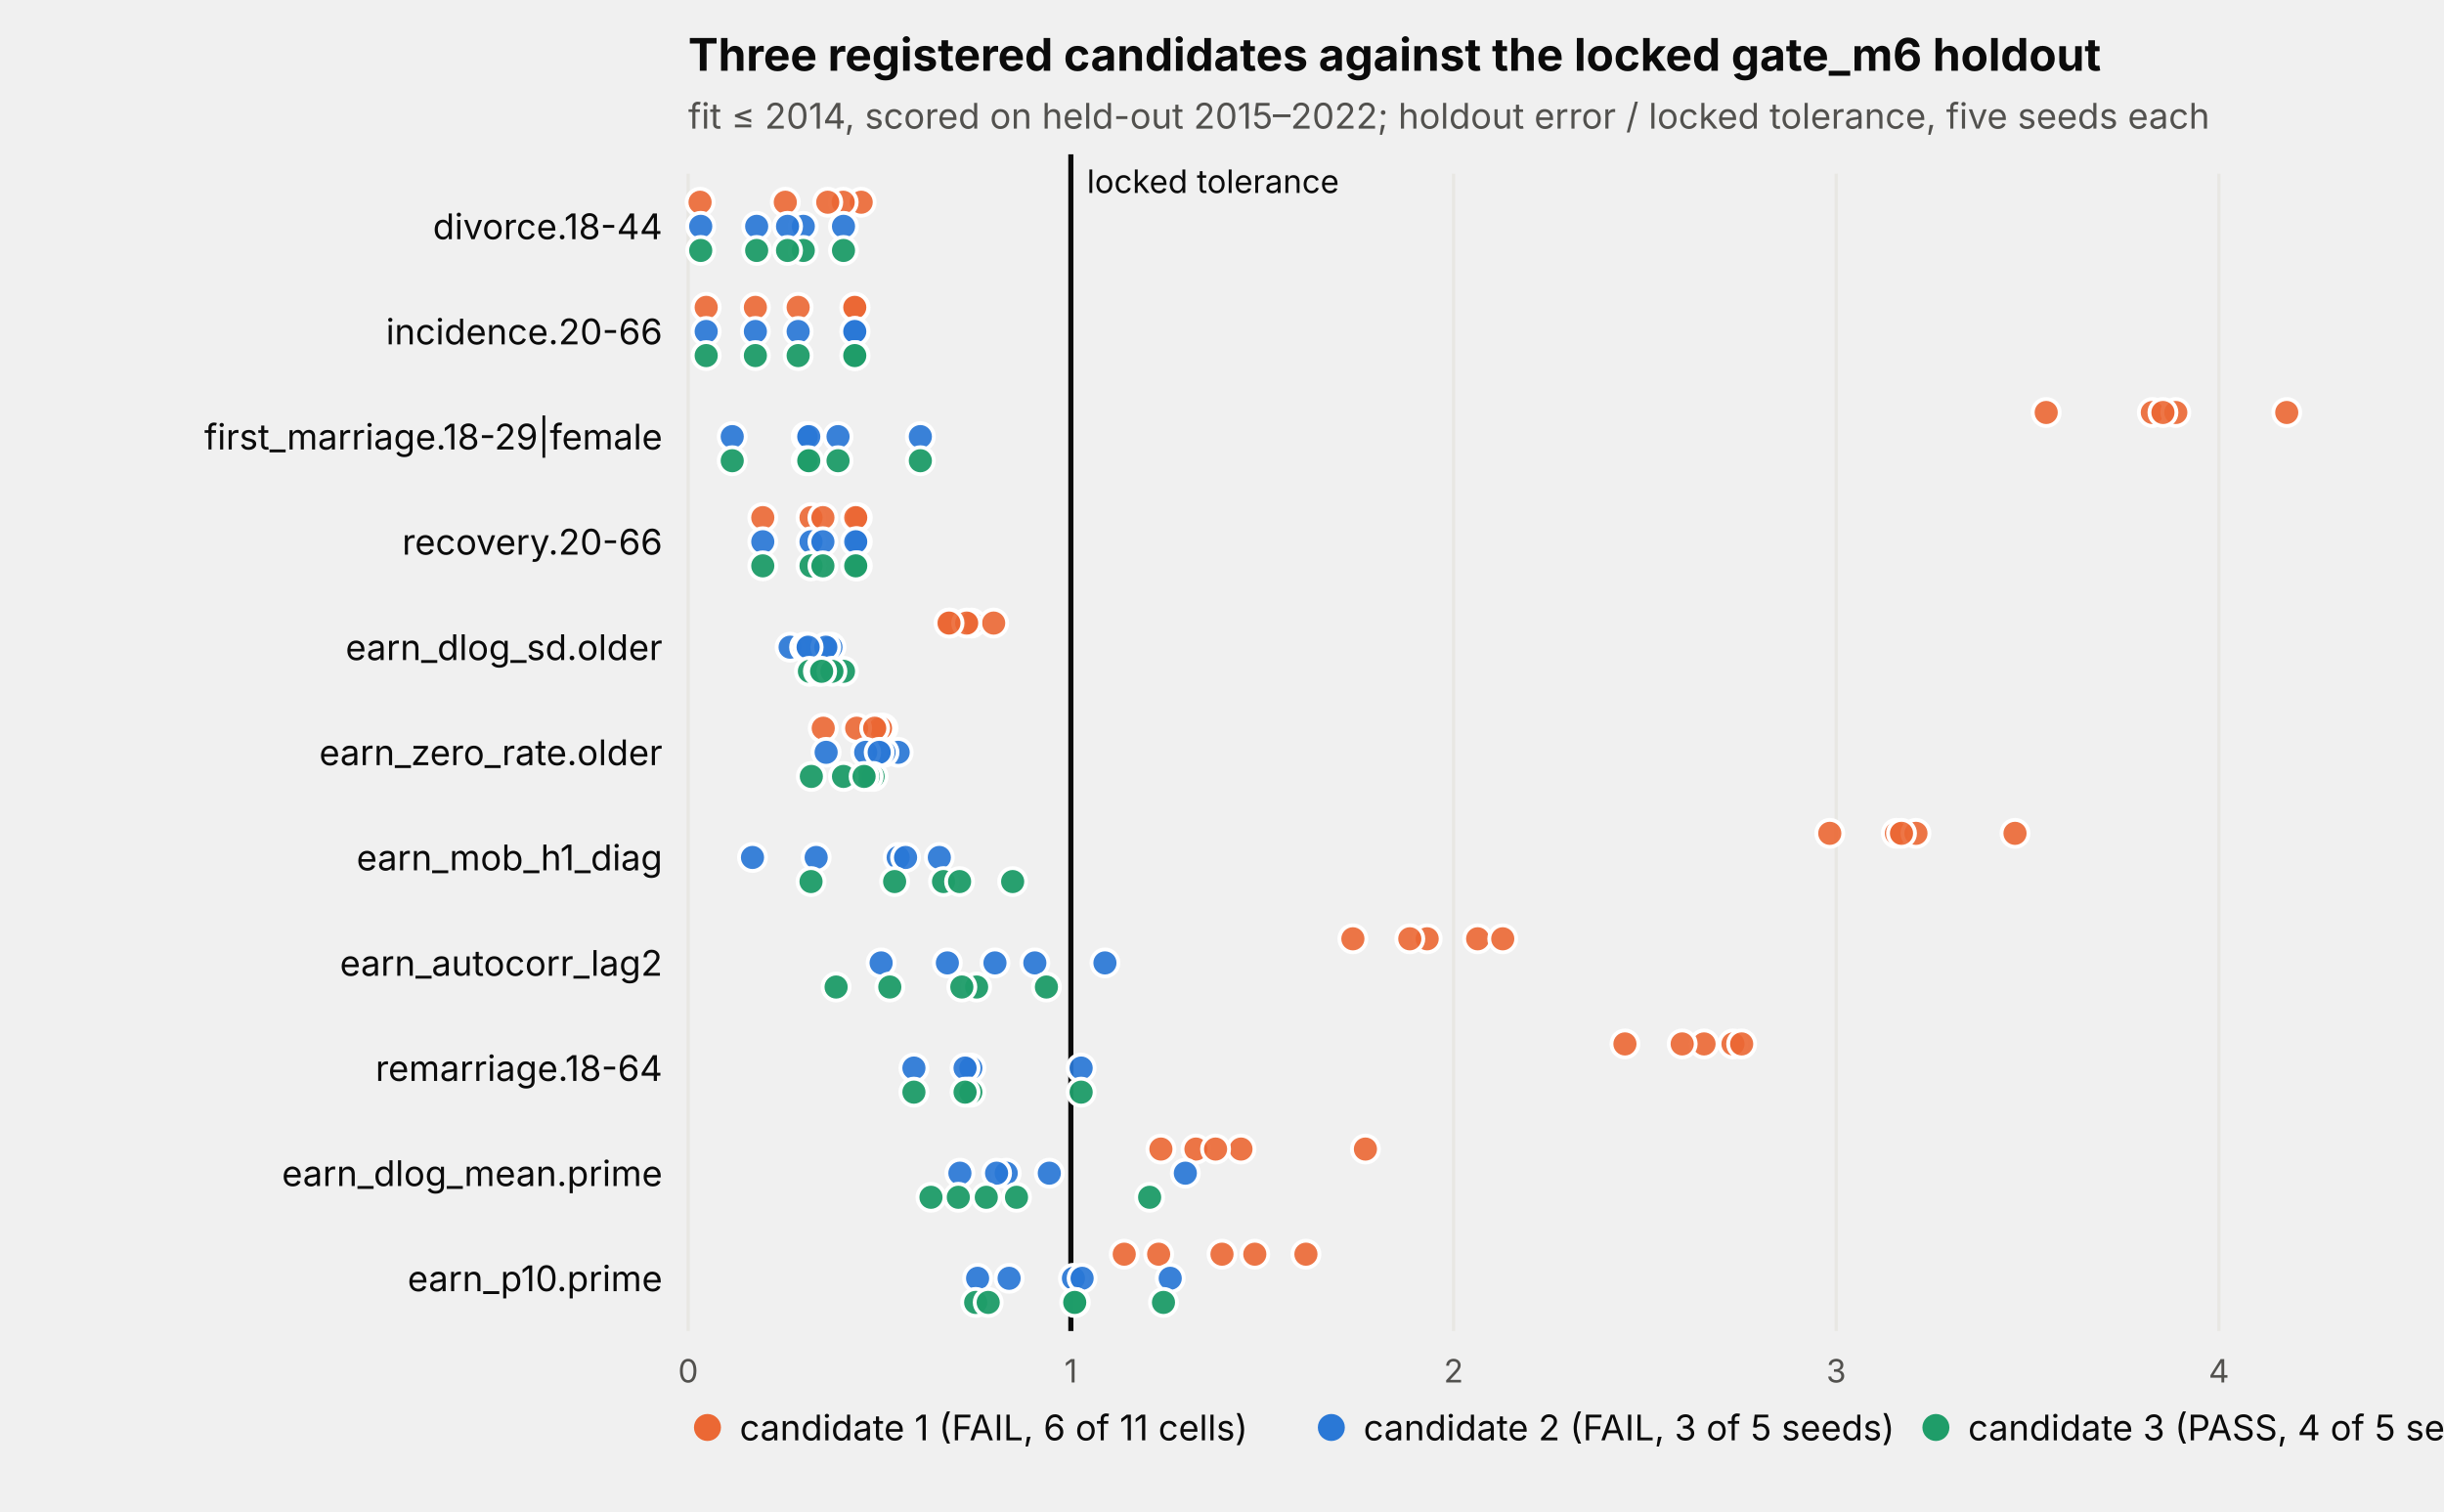
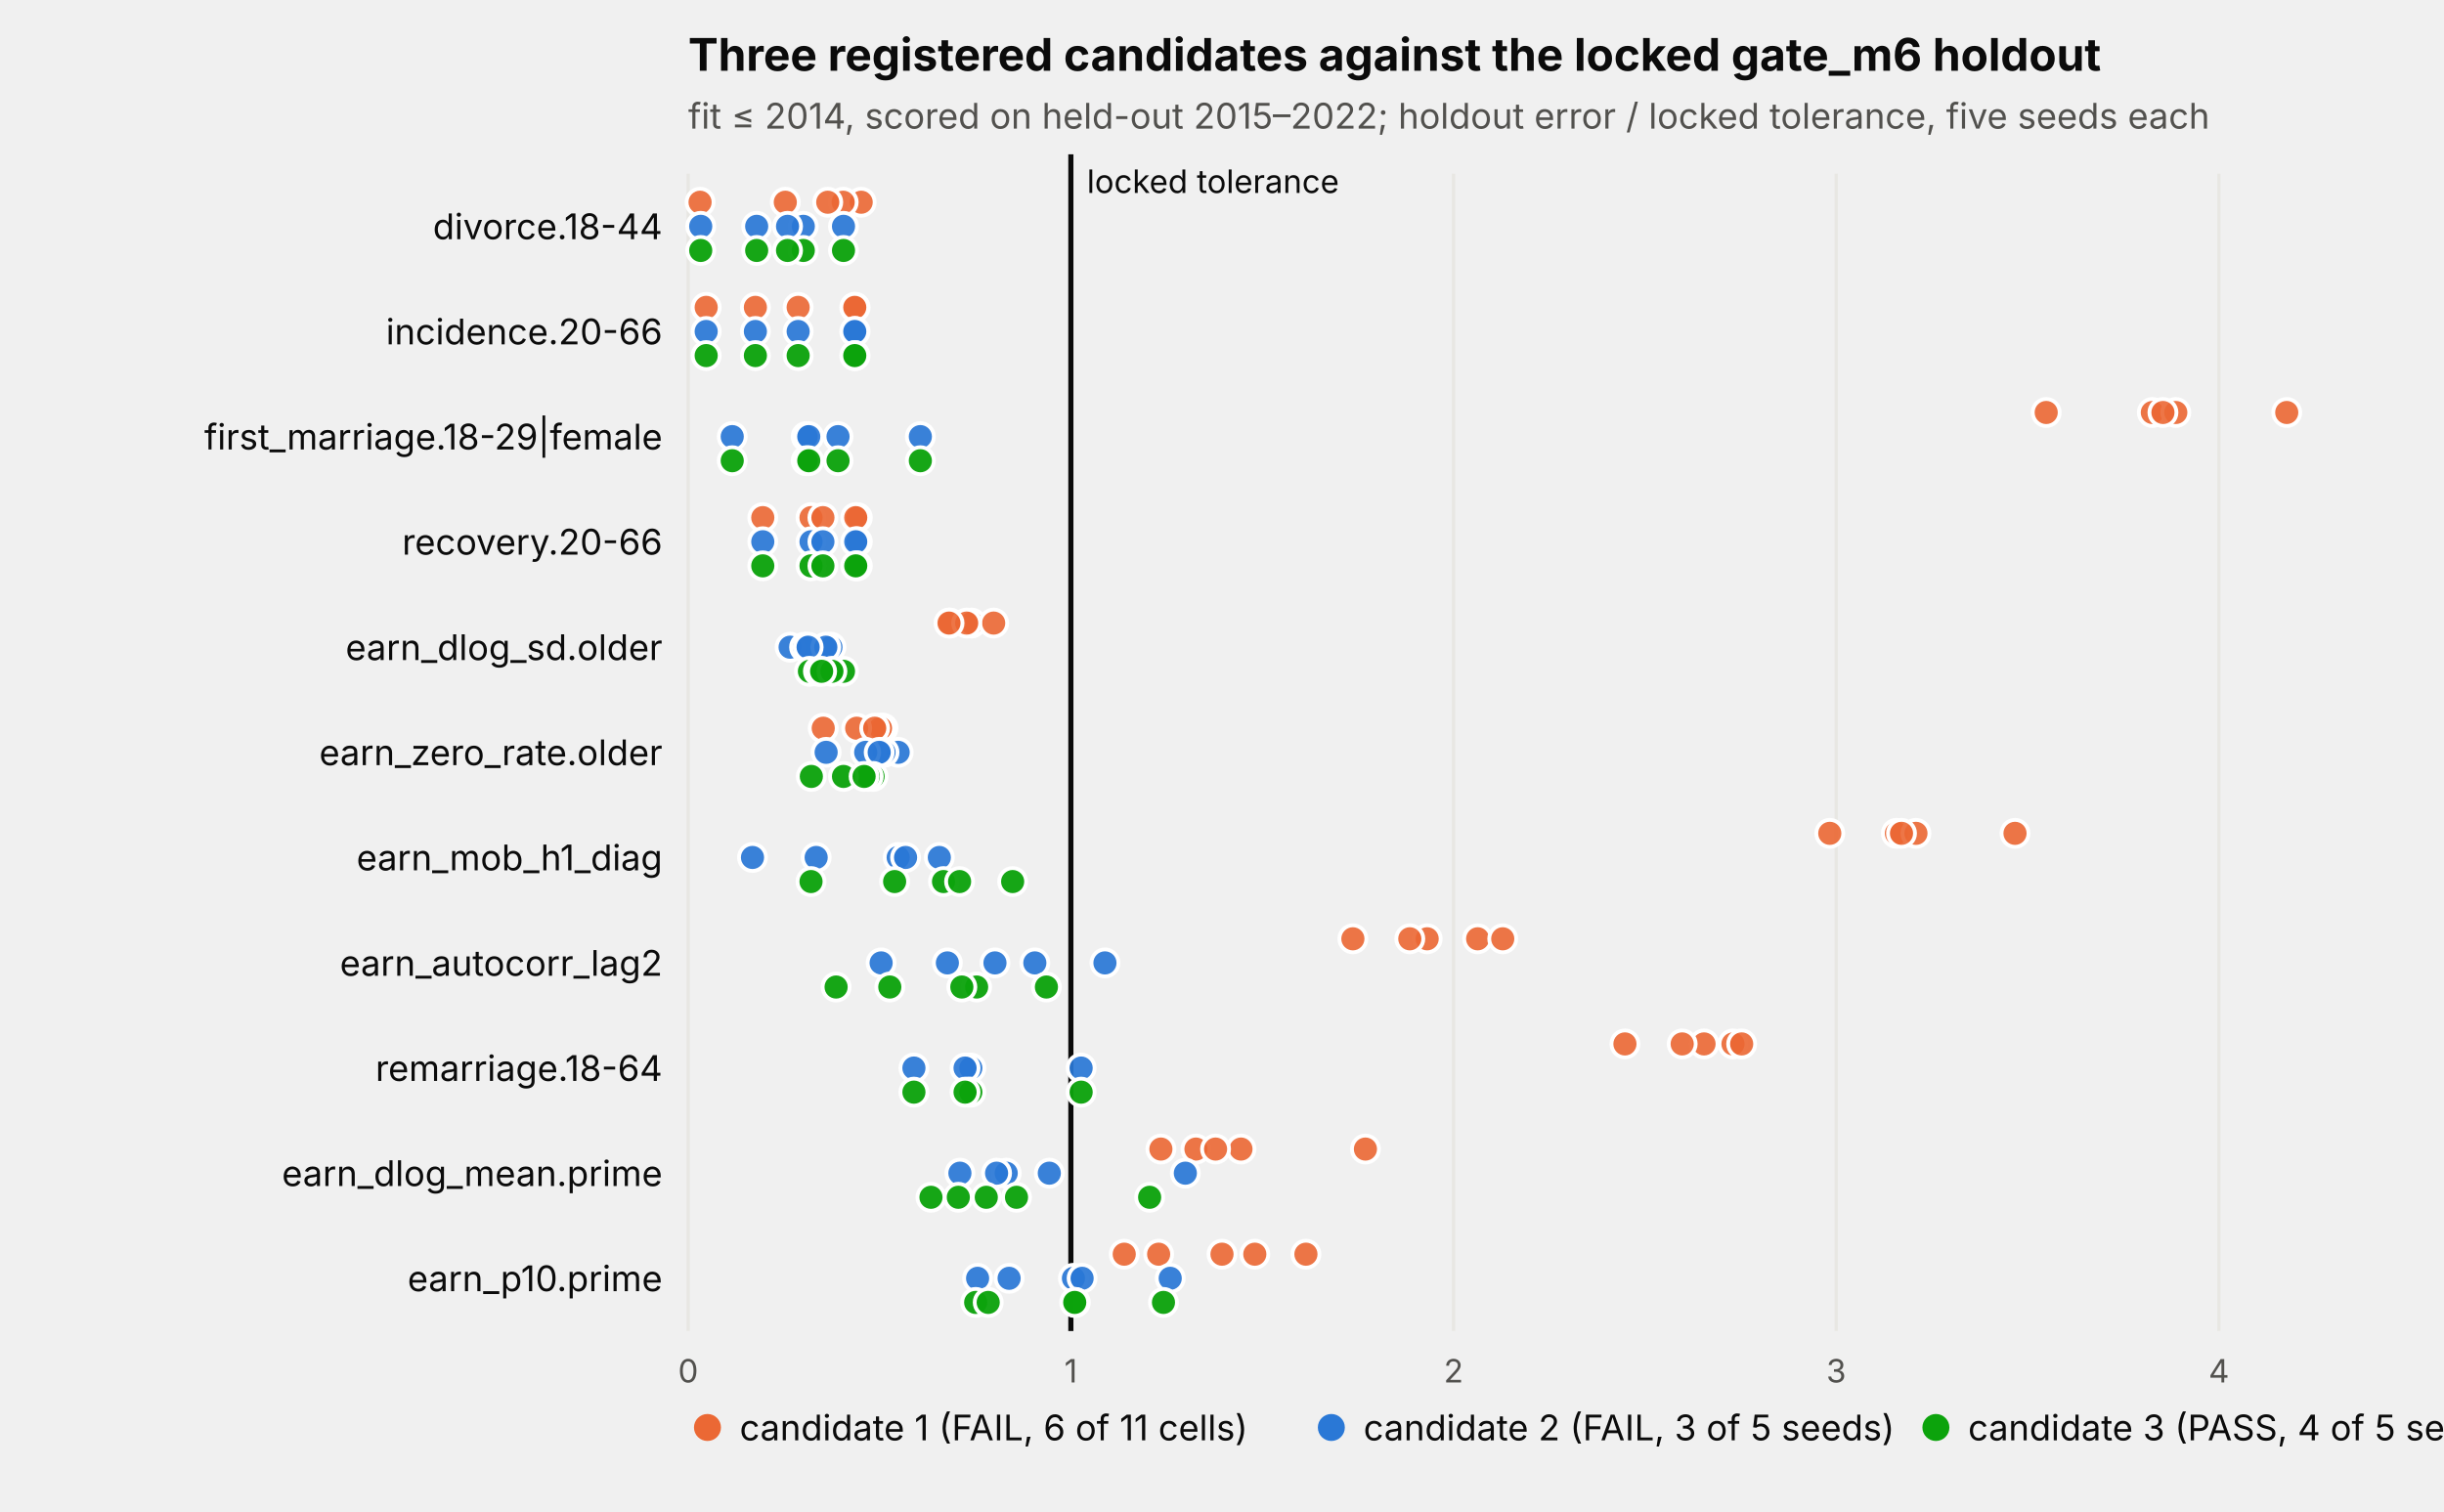
<svg xmlns="http://www.w3.org/2000/svg" viewBox="0 0 760 470" width="760" height="470" style="max-width:100%;height:auto;background:#ffffff">
  <text x="214.0" y="22.0" font-family="system-ui, -apple-system, sans-serif" font-size="14" fill="#0b0b0b" text-anchor="start" font-weight="bold">Three registered candidates against the locked gate_m6 holdout</text>
  <text x="214.0" y="40.0" font-family="system-ui, -apple-system, sans-serif" font-size="11" fill="#52514e" text-anchor="start" font-weight="normal">fit ≤ 2014, scored on held-out 2015–2022; holdout error / locked tolerance, five seeds each</text>
  <line x1="214.0" y1="54" x2="214.0" y2="414" stroke="#e8e7e3" stroke-width="1" />
  <text x="214.0" y="430.0" font-family="system-ui, -apple-system, sans-serif" font-size="10" fill="#52514e" text-anchor="middle" font-weight="normal">0</text>
  <line x1="333.0" y1="54" x2="333.0" y2="414" stroke="#e8e7e3" stroke-width="1" />
  <text x="333.0" y="430.0" font-family="system-ui, -apple-system, sans-serif" font-size="10" fill="#52514e" text-anchor="middle" font-weight="normal">1</text>
  <line x1="452.0" y1="54" x2="452.0" y2="414" stroke="#e8e7e3" stroke-width="1" />
  <text x="452.0" y="430.0" font-family="system-ui, -apple-system, sans-serif" font-size="10" fill="#52514e" text-anchor="middle" font-weight="normal">2</text>
  <line x1="571.0" y1="54" x2="571.0" y2="414" stroke="#e8e7e3" stroke-width="1" />
  <text x="571.0" y="430.0" font-family="system-ui, -apple-system, sans-serif" font-size="10" fill="#52514e" text-anchor="middle" font-weight="normal">3</text>
  <line x1="690.0" y1="54" x2="690.0" y2="414" stroke="#e8e7e3" stroke-width="1" />
  <text x="690.0" y="430.0" font-family="system-ui, -apple-system, sans-serif" font-size="10" fill="#52514e" text-anchor="middle" font-weight="normal">4</text>
  <line x1="333.0" y1="48" x2="333.0" y2="414" stroke="#0b0b0b" stroke-width="1.6" />
  <text x="338.0" y="60.0" font-family="system-ui, -apple-system, sans-serif" font-size="10" fill="#0b0b0b" text-anchor="start" font-weight="normal">locked tolerance</text>
  <text x="206.0" y="74.4" font-family="system-ui, -apple-system, sans-serif" font-size="11" fill="#0b0b0b" text-anchor="end" font-weight="normal">divorce.18-44</text>
  <circle cx="267.8" cy="62.9" r="4.2" fill="#eb6834" fill-opacity="0.9" stroke="#ffffff" stroke-width="1.2" />
  <circle cx="262.2" cy="62.9" r="4.2" fill="#eb6834" fill-opacity="0.9" stroke="#ffffff" stroke-width="1.2" />
  <circle cx="217.7" cy="62.9" r="4.2" fill="#eb6834" fill-opacity="0.9" stroke="#ffffff" stroke-width="1.2" />
  <circle cx="257.4" cy="62.9" r="4.2" fill="#eb6834" fill-opacity="0.9" stroke="#ffffff" stroke-width="1.2" />
  <circle cx="244.2" cy="62.9" r="4.2" fill="#eb6834" fill-opacity="0.9" stroke="#ffffff" stroke-width="1.2" />
  <circle cx="262.3" cy="70.4" r="4.2" fill="#2a78d6" fill-opacity="0.92" stroke="#ffffff" stroke-width="1.2" />
  <circle cx="249.8" cy="70.4" r="4.2" fill="#2a78d6" fill-opacity="0.92" stroke="#ffffff" stroke-width="1.2" />
  <circle cx="217.9" cy="70.4" r="4.2" fill="#2a78d6" fill-opacity="0.92" stroke="#ffffff" stroke-width="1.2" />
  <circle cx="244.9" cy="70.4" r="4.2" fill="#2a78d6" fill-opacity="0.92" stroke="#ffffff" stroke-width="1.2" />
  <circle cx="235.3" cy="70.4" r="4.2" fill="#2a78d6" fill-opacity="0.92" stroke="#ffffff" stroke-width="1.2" />
-   <circle cx="262.3" cy="77.9" r="4.2" fill="#1f9d69" fill-opacity="0.95" stroke="#ffffff" stroke-width="1.2" />
-   <circle cx="249.8" cy="77.9" r="4.2" fill="#1f9d69" fill-opacity="0.95" stroke="#ffffff" stroke-width="1.2" />
-   <circle cx="217.9" cy="77.9" r="4.2" fill="#1f9d69" fill-opacity="0.95" stroke="#ffffff" stroke-width="1.2" />
-   <circle cx="244.9" cy="77.9" r="4.2" fill="#1f9d69" fill-opacity="0.95" stroke="#ffffff" stroke-width="1.2" />
-   <circle cx="235.3" cy="77.9" r="4.2" fill="#1f9d69" fill-opacity="0.95" stroke="#ffffff" stroke-width="1.2" />
+   <circle cx="262.3" cy="77.9" r="4.2" fill="#0ca30c" fill-opacity="0.95" stroke="#ffffff" stroke-width="1.2" />
+   <circle cx="249.8" cy="77.9" r="4.2" fill="#0ca30c" fill-opacity="0.95" stroke="#ffffff" stroke-width="1.2" />
+   <circle cx="217.9" cy="77.9" r="4.2" fill="#0ca30c" fill-opacity="0.95" stroke="#ffffff" stroke-width="1.2" />
+   <circle cx="244.9" cy="77.9" r="4.2" fill="#0ca30c" fill-opacity="0.95" stroke="#ffffff" stroke-width="1.2" />
+   <circle cx="235.3" cy="77.9" r="4.2" fill="#0ca30c" fill-opacity="0.95" stroke="#ffffff" stroke-width="1.2" />
  <text x="206.0" y="107.1" font-family="system-ui, -apple-system, sans-serif" font-size="11" fill="#0b0b0b" text-anchor="end" font-weight="normal">incidence.20-66</text>
  <circle cx="265.9" cy="95.6" r="4.2" fill="#eb6834" fill-opacity="0.9" stroke="#ffffff" stroke-width="1.2" />
  <circle cx="219.6" cy="95.6" r="4.2" fill="#eb6834" fill-opacity="0.9" stroke="#ffffff" stroke-width="1.2" />
  <circle cx="248.2" cy="95.6" r="4.2" fill="#eb6834" fill-opacity="0.9" stroke="#ffffff" stroke-width="1.2" />
  <circle cx="265.8" cy="95.6" r="4.2" fill="#eb6834" fill-opacity="0.9" stroke="#ffffff" stroke-width="1.2" />
  <circle cx="234.9" cy="95.6" r="4.2" fill="#eb6834" fill-opacity="0.9" stroke="#ffffff" stroke-width="1.2" />
  <circle cx="265.9" cy="103.1" r="4.2" fill="#2a78d6" fill-opacity="0.92" stroke="#ffffff" stroke-width="1.2" />
  <circle cx="219.6" cy="103.1" r="4.2" fill="#2a78d6" fill-opacity="0.92" stroke="#ffffff" stroke-width="1.2" />
  <circle cx="248.2" cy="103.1" r="4.2" fill="#2a78d6" fill-opacity="0.92" stroke="#ffffff" stroke-width="1.2" />
  <circle cx="265.8" cy="103.1" r="4.2" fill="#2a78d6" fill-opacity="0.92" stroke="#ffffff" stroke-width="1.2" />
  <circle cx="234.9" cy="103.1" r="4.2" fill="#2a78d6" fill-opacity="0.92" stroke="#ffffff" stroke-width="1.2" />
-   <circle cx="265.9" cy="110.6" r="4.2" fill="#1f9d69" fill-opacity="0.95" stroke="#ffffff" stroke-width="1.2" />
-   <circle cx="219.6" cy="110.6" r="4.2" fill="#1f9d69" fill-opacity="0.95" stroke="#ffffff" stroke-width="1.2" />
-   <circle cx="248.2" cy="110.6" r="4.2" fill="#1f9d69" fill-opacity="0.95" stroke="#ffffff" stroke-width="1.2" />
-   <circle cx="265.8" cy="110.6" r="4.2" fill="#1f9d69" fill-opacity="0.95" stroke="#ffffff" stroke-width="1.2" />
-   <circle cx="234.9" cy="110.6" r="4.2" fill="#1f9d69" fill-opacity="0.95" stroke="#ffffff" stroke-width="1.2" />
+   <circle cx="265.9" cy="110.6" r="4.2" fill="#0ca30c" fill-opacity="0.95" stroke="#ffffff" stroke-width="1.2" />
+   <circle cx="219.6" cy="110.6" r="4.2" fill="#0ca30c" fill-opacity="0.95" stroke="#ffffff" stroke-width="1.2" />
+   <circle cx="248.2" cy="110.6" r="4.2" fill="#0ca30c" fill-opacity="0.95" stroke="#ffffff" stroke-width="1.2" />
+   <circle cx="265.8" cy="110.6" r="4.2" fill="#0ca30c" fill-opacity="0.95" stroke="#ffffff" stroke-width="1.2" />
+   <circle cx="234.9" cy="110.6" r="4.2" fill="#0ca30c" fill-opacity="0.95" stroke="#ffffff" stroke-width="1.2" />
  <text x="206.0" y="139.8" font-family="system-ui, -apple-system, sans-serif" font-size="11" fill="#0b0b0b" text-anchor="end" font-weight="normal">first_marriage.18-29|female</text>
  <circle cx="669.3" cy="128.3" r="4.2" fill="#eb6834" fill-opacity="0.9" stroke="#ffffff" stroke-width="1.2" />
  <circle cx="636.3" cy="128.3" r="4.2" fill="#eb6834" fill-opacity="0.9" stroke="#ffffff" stroke-width="1.2" />
  <circle cx="711.1" cy="128.3" r="4.2" fill="#eb6834" fill-opacity="0.9" stroke="#ffffff" stroke-width="1.2" />
  <circle cx="676.6" cy="128.3" r="4.2" fill="#eb6834" fill-opacity="0.9" stroke="#ffffff" stroke-width="1.2" />
  <circle cx="672.6" cy="128.3" r="4.2" fill="#eb6834" fill-opacity="0.9" stroke="#ffffff" stroke-width="1.2" />
  <circle cx="260.6" cy="135.8" r="4.2" fill="#2a78d6" fill-opacity="0.92" stroke="#ffffff" stroke-width="1.2" />
  <circle cx="286.2" cy="135.8" r="4.2" fill="#2a78d6" fill-opacity="0.92" stroke="#ffffff" stroke-width="1.2" />
  <circle cx="227.7" cy="135.8" r="4.2" fill="#2a78d6" fill-opacity="0.92" stroke="#ffffff" stroke-width="1.2" />
  <circle cx="250.7" cy="135.8" r="4.2" fill="#2a78d6" fill-opacity="0.92" stroke="#ffffff" stroke-width="1.2" />
  <circle cx="251.5" cy="135.8" r="4.2" fill="#2a78d6" fill-opacity="0.92" stroke="#ffffff" stroke-width="1.2" />
-   <circle cx="260.6" cy="143.3" r="4.2" fill="#1f9d69" fill-opacity="0.95" stroke="#ffffff" stroke-width="1.2" />
-   <circle cx="286.2" cy="143.3" r="4.2" fill="#1f9d69" fill-opacity="0.95" stroke="#ffffff" stroke-width="1.2" />
-   <circle cx="227.7" cy="143.3" r="4.2" fill="#1f9d69" fill-opacity="0.95" stroke="#ffffff" stroke-width="1.2" />
-   <circle cx="250.7" cy="143.3" r="4.2" fill="#1f9d69" fill-opacity="0.95" stroke="#ffffff" stroke-width="1.2" />
-   <circle cx="251.5" cy="143.3" r="4.2" fill="#1f9d69" fill-opacity="0.95" stroke="#ffffff" stroke-width="1.2" />
+   <circle cx="260.6" cy="143.3" r="4.2" fill="#0ca30c" fill-opacity="0.95" stroke="#ffffff" stroke-width="1.2" />
+   <circle cx="286.2" cy="143.3" r="4.2" fill="#0ca30c" fill-opacity="0.95" stroke="#ffffff" stroke-width="1.2" />
+   <circle cx="227.7" cy="143.3" r="4.2" fill="#0ca30c" fill-opacity="0.95" stroke="#ffffff" stroke-width="1.2" />
+   <circle cx="250.7" cy="143.3" r="4.2" fill="#0ca30c" fill-opacity="0.95" stroke="#ffffff" stroke-width="1.2" />
+   <circle cx="251.5" cy="143.3" r="4.2" fill="#0ca30c" fill-opacity="0.95" stroke="#ffffff" stroke-width="1.2" />
  <text x="206.0" y="172.5" font-family="system-ui, -apple-system, sans-serif" font-size="11" fill="#0b0b0b" text-anchor="end" font-weight="normal">recovery.20-66</text>
  <circle cx="252.2" cy="161.0" r="4.2" fill="#eb6834" fill-opacity="0.9" stroke="#ffffff" stroke-width="1.2" />
  <circle cx="255.9" cy="161.0" r="4.2" fill="#eb6834" fill-opacity="0.9" stroke="#ffffff" stroke-width="1.2" />
  <circle cx="266.6" cy="161.0" r="4.2" fill="#eb6834" fill-opacity="0.9" stroke="#ffffff" stroke-width="1.2" />
  <circle cx="237.2" cy="161.0" r="4.2" fill="#eb6834" fill-opacity="0.9" stroke="#ffffff" stroke-width="1.2" />
  <circle cx="266.1" cy="161.0" r="4.2" fill="#eb6834" fill-opacity="0.9" stroke="#ffffff" stroke-width="1.2" />
  <circle cx="252.2" cy="168.5" r="4.2" fill="#2a78d6" fill-opacity="0.92" stroke="#ffffff" stroke-width="1.2" />
  <circle cx="255.9" cy="168.5" r="4.2" fill="#2a78d6" fill-opacity="0.92" stroke="#ffffff" stroke-width="1.2" />
  <circle cx="266.6" cy="168.5" r="4.2" fill="#2a78d6" fill-opacity="0.92" stroke="#ffffff" stroke-width="1.2" />
  <circle cx="237.2" cy="168.5" r="4.2" fill="#2a78d6" fill-opacity="0.92" stroke="#ffffff" stroke-width="1.2" />
  <circle cx="266.1" cy="168.5" r="4.2" fill="#2a78d6" fill-opacity="0.92" stroke="#ffffff" stroke-width="1.2" />
-   <circle cx="252.2" cy="176.0" r="4.2" fill="#1f9d69" fill-opacity="0.95" stroke="#ffffff" stroke-width="1.2" />
-   <circle cx="255.9" cy="176.0" r="4.2" fill="#1f9d69" fill-opacity="0.95" stroke="#ffffff" stroke-width="1.2" />
-   <circle cx="266.6" cy="176.0" r="4.2" fill="#1f9d69" fill-opacity="0.95" stroke="#ffffff" stroke-width="1.2" />
-   <circle cx="237.2" cy="176.0" r="4.2" fill="#1f9d69" fill-opacity="0.95" stroke="#ffffff" stroke-width="1.2" />
-   <circle cx="266.1" cy="176.0" r="4.2" fill="#1f9d69" fill-opacity="0.95" stroke="#ffffff" stroke-width="1.2" />
+   <circle cx="252.2" cy="176.0" r="4.2" fill="#0ca30c" fill-opacity="0.95" stroke="#ffffff" stroke-width="1.2" />
+   <circle cx="255.9" cy="176.0" r="4.2" fill="#0ca30c" fill-opacity="0.95" stroke="#ffffff" stroke-width="1.2" />
+   <circle cx="266.6" cy="176.0" r="4.2" fill="#0ca30c" fill-opacity="0.95" stroke="#ffffff" stroke-width="1.2" />
+   <circle cx="237.2" cy="176.0" r="4.2" fill="#0ca30c" fill-opacity="0.95" stroke="#ffffff" stroke-width="1.2" />
+   <circle cx="266.1" cy="176.0" r="4.2" fill="#0ca30c" fill-opacity="0.95" stroke="#ffffff" stroke-width="1.2" />
  <text x="206.0" y="205.3" font-family="system-ui, -apple-system, sans-serif" font-size="11" fill="#0b0b0b" text-anchor="end" font-weight="normal">earn_dlog_sd.older</text>
  <circle cx="302.1" cy="193.8" r="4.2" fill="#eb6834" fill-opacity="0.9" stroke="#ffffff" stroke-width="1.2" />
  <circle cx="309.0" cy="193.8" r="4.2" fill="#eb6834" fill-opacity="0.9" stroke="#ffffff" stroke-width="1.2" />
  <circle cx="295.4" cy="193.8" r="4.2" fill="#eb6834" fill-opacity="0.9" stroke="#ffffff" stroke-width="1.2" />
  <circle cx="300.6" cy="193.8" r="4.2" fill="#eb6834" fill-opacity="0.9" stroke="#ffffff" stroke-width="1.2" />
  <circle cx="295.1" cy="193.8" r="4.2" fill="#eb6834" fill-opacity="0.9" stroke="#ffffff" stroke-width="1.2" />
  <circle cx="258.4" cy="201.3" r="4.2" fill="#2a78d6" fill-opacity="0.92" stroke="#ffffff" stroke-width="1.2" />
  <circle cx="245.7" cy="201.3" r="4.2" fill="#2a78d6" fill-opacity="0.92" stroke="#ffffff" stroke-width="1.2" />
  <circle cx="250.2" cy="201.3" r="4.2" fill="#2a78d6" fill-opacity="0.92" stroke="#ffffff" stroke-width="1.2" />
  <circle cx="256.8" cy="201.3" r="4.2" fill="#2a78d6" fill-opacity="0.92" stroke="#ffffff" stroke-width="1.2" />
  <circle cx="251.3" cy="201.3" r="4.2" fill="#2a78d6" fill-opacity="0.92" stroke="#ffffff" stroke-width="1.2" />
-   <circle cx="262.3" cy="208.8" r="4.2" fill="#1f9d69" fill-opacity="0.95" stroke="#ffffff" stroke-width="1.2" />
-   <circle cx="251.7" cy="208.8" r="4.2" fill="#1f9d69" fill-opacity="0.95" stroke="#ffffff" stroke-width="1.2" />
-   <circle cx="254.5" cy="208.8" r="4.2" fill="#1f9d69" fill-opacity="0.95" stroke="#ffffff" stroke-width="1.2" />
-   <circle cx="258.7" cy="208.8" r="4.2" fill="#1f9d69" fill-opacity="0.95" stroke="#ffffff" stroke-width="1.2" />
-   <circle cx="255.5" cy="208.8" r="4.2" fill="#1f9d69" fill-opacity="0.95" stroke="#ffffff" stroke-width="1.2" />
+   <circle cx="262.3" cy="208.8" r="4.2" fill="#0ca30c" fill-opacity="0.95" stroke="#ffffff" stroke-width="1.2" />
+   <circle cx="251.7" cy="208.8" r="4.2" fill="#0ca30c" fill-opacity="0.95" stroke="#ffffff" stroke-width="1.2" />
+   <circle cx="254.5" cy="208.8" r="4.2" fill="#0ca30c" fill-opacity="0.95" stroke="#ffffff" stroke-width="1.2" />
+   <circle cx="258.7" cy="208.8" r="4.2" fill="#0ca30c" fill-opacity="0.95" stroke="#ffffff" stroke-width="1.2" />
+   <circle cx="255.5" cy="208.8" r="4.2" fill="#0ca30c" fill-opacity="0.95" stroke="#ffffff" stroke-width="1.2" />
  <text x="206.0" y="238.0" font-family="system-ui, -apple-system, sans-serif" font-size="11" fill="#0b0b0b" text-anchor="end" font-weight="normal">earn_zero_rate.older</text>
  <circle cx="274.6" cy="226.5" r="4.2" fill="#eb6834" fill-opacity="0.9" stroke="#ffffff" stroke-width="1.2" />
  <circle cx="273.8" cy="226.5" r="4.2" fill="#eb6834" fill-opacity="0.9" stroke="#ffffff" stroke-width="1.2" />
  <circle cx="266.4" cy="226.5" r="4.2" fill="#eb6834" fill-opacity="0.9" stroke="#ffffff" stroke-width="1.2" />
  <circle cx="272.0" cy="226.5" r="4.2" fill="#eb6834" fill-opacity="0.9" stroke="#ffffff" stroke-width="1.2" />
  <circle cx="256.0" cy="226.5" r="4.2" fill="#eb6834" fill-opacity="0.9" stroke="#ffffff" stroke-width="1.2" />
  <circle cx="279.3" cy="234.0" r="4.2" fill="#2a78d6" fill-opacity="0.92" stroke="#ffffff" stroke-width="1.2" />
  <circle cx="274.9" cy="234.0" r="4.2" fill="#2a78d6" fill-opacity="0.92" stroke="#ffffff" stroke-width="1.2" />
  <circle cx="269.2" cy="234.0" r="4.2" fill="#2a78d6" fill-opacity="0.92" stroke="#ffffff" stroke-width="1.2" />
  <circle cx="273.4" cy="234.0" r="4.2" fill="#2a78d6" fill-opacity="0.92" stroke="#ffffff" stroke-width="1.2" />
  <circle cx="256.9" cy="234.0" r="4.2" fill="#2a78d6" fill-opacity="0.92" stroke="#ffffff" stroke-width="1.2" />
-   <circle cx="271.5" cy="241.5" r="4.2" fill="#1f9d69" fill-opacity="0.95" stroke="#ffffff" stroke-width="1.2" />
-   <circle cx="270.0" cy="241.5" r="4.2" fill="#1f9d69" fill-opacity="0.95" stroke="#ffffff" stroke-width="1.2" />
-   <circle cx="262.3" cy="241.5" r="4.2" fill="#1f9d69" fill-opacity="0.95" stroke="#ffffff" stroke-width="1.2" />
-   <circle cx="268.7" cy="241.5" r="4.2" fill="#1f9d69" fill-opacity="0.95" stroke="#ffffff" stroke-width="1.2" />
-   <circle cx="252.3" cy="241.5" r="4.2" fill="#1f9d69" fill-opacity="0.95" stroke="#ffffff" stroke-width="1.2" />
+   <circle cx="271.5" cy="241.5" r="4.2" fill="#0ca30c" fill-opacity="0.95" stroke="#ffffff" stroke-width="1.2" />
+   <circle cx="270.0" cy="241.5" r="4.2" fill="#0ca30c" fill-opacity="0.95" stroke="#ffffff" stroke-width="1.2" />
+   <circle cx="262.3" cy="241.5" r="4.2" fill="#0ca30c" fill-opacity="0.95" stroke="#ffffff" stroke-width="1.2" />
+   <circle cx="268.7" cy="241.5" r="4.2" fill="#0ca30c" fill-opacity="0.95" stroke="#ffffff" stroke-width="1.2" />
+   <circle cx="252.3" cy="241.5" r="4.2" fill="#0ca30c" fill-opacity="0.95" stroke="#ffffff" stroke-width="1.2" />
  <text x="206.0" y="270.7" font-family="system-ui, -apple-system, sans-serif" font-size="11" fill="#0b0b0b" text-anchor="end" font-weight="normal">earn_mob_h1_diag</text>
  <circle cx="589.7" cy="259.2" r="4.2" fill="#eb6834" fill-opacity="0.9" stroke="#ffffff" stroke-width="1.2" />
  <circle cx="595.8" cy="259.2" r="4.2" fill="#eb6834" fill-opacity="0.9" stroke="#ffffff" stroke-width="1.2" />
  <circle cx="591.3" cy="259.2" r="4.2" fill="#eb6834" fill-opacity="0.9" stroke="#ffffff" stroke-width="1.2" />
  <circle cx="569.0" cy="259.2" r="4.2" fill="#eb6834" fill-opacity="0.9" stroke="#ffffff" stroke-width="1.2" />
  <circle cx="626.6" cy="259.2" r="4.2" fill="#eb6834" fill-opacity="0.9" stroke="#ffffff" stroke-width="1.2" />
  <circle cx="279.3" cy="266.7" r="4.2" fill="#2a78d6" fill-opacity="0.92" stroke="#ffffff" stroke-width="1.2" />
  <circle cx="253.8" cy="266.7" r="4.2" fill="#2a78d6" fill-opacity="0.92" stroke="#ffffff" stroke-width="1.2" />
  <circle cx="292.1" cy="266.7" r="4.2" fill="#2a78d6" fill-opacity="0.92" stroke="#ffffff" stroke-width="1.2" />
  <circle cx="281.6" cy="266.7" r="4.2" fill="#2a78d6" fill-opacity="0.92" stroke="#ffffff" stroke-width="1.2" />
  <circle cx="234.0" cy="266.7" r="4.2" fill="#2a78d6" fill-opacity="0.92" stroke="#ffffff" stroke-width="1.2" />
-   <circle cx="293.4" cy="274.2" r="4.2" fill="#1f9d69" fill-opacity="0.95" stroke="#ffffff" stroke-width="1.2" />
-   <circle cx="278.2" cy="274.2" r="4.2" fill="#1f9d69" fill-opacity="0.95" stroke="#ffffff" stroke-width="1.2" />
-   <circle cx="314.9" cy="274.2" r="4.2" fill="#1f9d69" fill-opacity="0.95" stroke="#ffffff" stroke-width="1.2" />
-   <circle cx="298.4" cy="274.2" r="4.2" fill="#1f9d69" fill-opacity="0.95" stroke="#ffffff" stroke-width="1.2" />
-   <circle cx="252.2" cy="274.2" r="4.2" fill="#1f9d69" fill-opacity="0.95" stroke="#ffffff" stroke-width="1.2" />
+   <circle cx="293.4" cy="274.2" r="4.2" fill="#0ca30c" fill-opacity="0.95" stroke="#ffffff" stroke-width="1.2" />
+   <circle cx="278.2" cy="274.2" r="4.2" fill="#0ca30c" fill-opacity="0.95" stroke="#ffffff" stroke-width="1.2" />
+   <circle cx="314.9" cy="274.2" r="4.2" fill="#0ca30c" fill-opacity="0.95" stroke="#ffffff" stroke-width="1.2" />
+   <circle cx="298.4" cy="274.2" r="4.2" fill="#0ca30c" fill-opacity="0.95" stroke="#ffffff" stroke-width="1.2" />
+   <circle cx="252.2" cy="274.2" r="4.2" fill="#0ca30c" fill-opacity="0.95" stroke="#ffffff" stroke-width="1.2" />
  <text x="206.0" y="303.5" font-family="system-ui, -apple-system, sans-serif" font-size="11" fill="#0b0b0b" text-anchor="end" font-weight="normal">earn_autocorr_lag2</text>
  <circle cx="459.5" cy="292.0" r="4.2" fill="#eb6834" fill-opacity="0.9" stroke="#ffffff" stroke-width="1.2" />
  <circle cx="443.8" cy="292.0" r="4.2" fill="#eb6834" fill-opacity="0.9" stroke="#ffffff" stroke-width="1.2" />
  <circle cx="438.4" cy="292.0" r="4.2" fill="#eb6834" fill-opacity="0.9" stroke="#ffffff" stroke-width="1.2" />
  <circle cx="467.3" cy="292.0" r="4.2" fill="#eb6834" fill-opacity="0.9" stroke="#ffffff" stroke-width="1.2" />
  <circle cx="420.7" cy="292.0" r="4.2" fill="#eb6834" fill-opacity="0.9" stroke="#ffffff" stroke-width="1.2" />
  <circle cx="321.8" cy="299.5" r="4.2" fill="#2a78d6" fill-opacity="0.92" stroke="#ffffff" stroke-width="1.2" />
  <circle cx="294.6" cy="299.5" r="4.2" fill="#2a78d6" fill-opacity="0.92" stroke="#ffffff" stroke-width="1.2" />
  <circle cx="309.4" cy="299.5" r="4.2" fill="#2a78d6" fill-opacity="0.92" stroke="#ffffff" stroke-width="1.2" />
  <circle cx="343.6" cy="299.5" r="4.2" fill="#2a78d6" fill-opacity="0.92" stroke="#ffffff" stroke-width="1.2" />
  <circle cx="274.0" cy="299.5" r="4.2" fill="#2a78d6" fill-opacity="0.92" stroke="#ffffff" stroke-width="1.2" />
-   <circle cx="303.7" cy="307.0" r="4.2" fill="#1f9d69" fill-opacity="0.95" stroke="#ffffff" stroke-width="1.2" />
-   <circle cx="276.7" cy="307.0" r="4.2" fill="#1f9d69" fill-opacity="0.95" stroke="#ffffff" stroke-width="1.2" />
-   <circle cx="299.1" cy="307.0" r="4.2" fill="#1f9d69" fill-opacity="0.95" stroke="#ffffff" stroke-width="1.2" />
-   <circle cx="325.4" cy="307.0" r="4.2" fill="#1f9d69" fill-opacity="0.95" stroke="#ffffff" stroke-width="1.2" />
-   <circle cx="260.0" cy="307.0" r="4.2" fill="#1f9d69" fill-opacity="0.95" stroke="#ffffff" stroke-width="1.2" />
+   <circle cx="303.7" cy="307.0" r="4.2" fill="#0ca30c" fill-opacity="0.95" stroke="#ffffff" stroke-width="1.2" />
+   <circle cx="276.7" cy="307.0" r="4.2" fill="#0ca30c" fill-opacity="0.95" stroke="#ffffff" stroke-width="1.2" />
+   <circle cx="299.1" cy="307.0" r="4.2" fill="#0ca30c" fill-opacity="0.95" stroke="#ffffff" stroke-width="1.2" />
+   <circle cx="325.4" cy="307.0" r="4.2" fill="#0ca30c" fill-opacity="0.95" stroke="#ffffff" stroke-width="1.2" />
+   <circle cx="260.0" cy="307.0" r="4.2" fill="#0ca30c" fill-opacity="0.95" stroke="#ffffff" stroke-width="1.2" />
  <text x="206.0" y="336.2" font-family="system-ui, -apple-system, sans-serif" font-size="11" fill="#0b0b0b" text-anchor="end" font-weight="normal">remarriage.18-64</text>
  <circle cx="505.3" cy="324.7" r="4.2" fill="#eb6834" fill-opacity="0.9" stroke="#ffffff" stroke-width="1.2" />
  <circle cx="529.9" cy="324.7" r="4.2" fill="#eb6834" fill-opacity="0.9" stroke="#ffffff" stroke-width="1.2" />
  <circle cx="538.9" cy="324.7" r="4.2" fill="#eb6834" fill-opacity="0.9" stroke="#ffffff" stroke-width="1.2" />
  <circle cx="523.1" cy="324.7" r="4.2" fill="#eb6834" fill-opacity="0.9" stroke="#ffffff" stroke-width="1.2" />
  <circle cx="541.6" cy="324.7" r="4.2" fill="#eb6834" fill-opacity="0.9" stroke="#ffffff" stroke-width="1.2" />
  <circle cx="284.2" cy="332.2" r="4.2" fill="#2a78d6" fill-opacity="0.92" stroke="#ffffff" stroke-width="1.2" />
  <circle cx="301.1" cy="332.2" r="4.2" fill="#2a78d6" fill-opacity="0.92" stroke="#ffffff" stroke-width="1.2" />
  <circle cx="336.2" cy="332.2" r="4.2" fill="#2a78d6" fill-opacity="0.92" stroke="#ffffff" stroke-width="1.2" />
  <circle cx="301.9" cy="332.2" r="4.2" fill="#2a78d6" fill-opacity="0.92" stroke="#ffffff" stroke-width="1.2" />
  <circle cx="300.1" cy="332.2" r="4.2" fill="#2a78d6" fill-opacity="0.92" stroke="#ffffff" stroke-width="1.2" />
-   <circle cx="284.2" cy="339.7" r="4.2" fill="#1f9d69" fill-opacity="0.95" stroke="#ffffff" stroke-width="1.2" />
-   <circle cx="301.1" cy="339.7" r="4.2" fill="#1f9d69" fill-opacity="0.95" stroke="#ffffff" stroke-width="1.2" />
-   <circle cx="336.2" cy="339.7" r="4.2" fill="#1f9d69" fill-opacity="0.95" stroke="#ffffff" stroke-width="1.2" />
-   <circle cx="301.9" cy="339.7" r="4.2" fill="#1f9d69" fill-opacity="0.95" stroke="#ffffff" stroke-width="1.2" />
-   <circle cx="300.1" cy="339.7" r="4.2" fill="#1f9d69" fill-opacity="0.95" stroke="#ffffff" stroke-width="1.2" />
+   <circle cx="284.2" cy="339.7" r="4.2" fill="#0ca30c" fill-opacity="0.95" stroke="#ffffff" stroke-width="1.2" />
+   <circle cx="301.1" cy="339.7" r="4.2" fill="#0ca30c" fill-opacity="0.95" stroke="#ffffff" stroke-width="1.2" />
+   <circle cx="336.2" cy="339.7" r="4.2" fill="#0ca30c" fill-opacity="0.95" stroke="#ffffff" stroke-width="1.2" />
+   <circle cx="301.9" cy="339.7" r="4.2" fill="#0ca30c" fill-opacity="0.95" stroke="#ffffff" stroke-width="1.2" />
+   <circle cx="300.1" cy="339.7" r="4.2" fill="#0ca30c" fill-opacity="0.95" stroke="#ffffff" stroke-width="1.2" />
  <text x="206.0" y="368.9" font-family="system-ui, -apple-system, sans-serif" font-size="11" fill="#0b0b0b" text-anchor="end" font-weight="normal">earn_dlog_mean.prime</text>
  <circle cx="385.9" cy="357.4" r="4.2" fill="#eb6834" fill-opacity="0.9" stroke="#ffffff" stroke-width="1.2" />
  <circle cx="371.9" cy="357.4" r="4.2" fill="#eb6834" fill-opacity="0.9" stroke="#ffffff" stroke-width="1.2" />
  <circle cx="424.6" cy="357.4" r="4.2" fill="#eb6834" fill-opacity="0.9" stroke="#ffffff" stroke-width="1.2" />
  <circle cx="378.0" cy="357.4" r="4.2" fill="#eb6834" fill-opacity="0.9" stroke="#ffffff" stroke-width="1.2" />
  <circle cx="361.0" cy="357.4" r="4.2" fill="#eb6834" fill-opacity="0.9" stroke="#ffffff" stroke-width="1.2" />
  <circle cx="326.3" cy="364.9" r="4.2" fill="#2a78d6" fill-opacity="0.92" stroke="#ffffff" stroke-width="1.2" />
  <circle cx="312.9" cy="364.9" r="4.2" fill="#2a78d6" fill-opacity="0.92" stroke="#ffffff" stroke-width="1.2" />
  <circle cx="368.6" cy="364.9" r="4.2" fill="#2a78d6" fill-opacity="0.92" stroke="#ffffff" stroke-width="1.2" />
  <circle cx="309.9" cy="364.9" r="4.2" fill="#2a78d6" fill-opacity="0.92" stroke="#ffffff" stroke-width="1.2" />
  <circle cx="298.5" cy="364.9" r="4.2" fill="#2a78d6" fill-opacity="0.92" stroke="#ffffff" stroke-width="1.2" />
-   <circle cx="316.1" cy="372.4" r="4.2" fill="#1f9d69" fill-opacity="0.95" stroke="#ffffff" stroke-width="1.2" />
-   <circle cx="306.7" cy="372.4" r="4.2" fill="#1f9d69" fill-opacity="0.95" stroke="#ffffff" stroke-width="1.2" />
-   <circle cx="357.5" cy="372.4" r="4.2" fill="#1f9d69" fill-opacity="0.95" stroke="#ffffff" stroke-width="1.2" />
-   <circle cx="298.0" cy="372.4" r="4.2" fill="#1f9d69" fill-opacity="0.95" stroke="#ffffff" stroke-width="1.2" />
-   <circle cx="289.5" cy="372.4" r="4.2" fill="#1f9d69" fill-opacity="0.95" stroke="#ffffff" stroke-width="1.2" />
+   <circle cx="316.1" cy="372.4" r="4.2" fill="#0ca30c" fill-opacity="0.95" stroke="#ffffff" stroke-width="1.2" />
+   <circle cx="306.7" cy="372.4" r="4.2" fill="#0ca30c" fill-opacity="0.95" stroke="#ffffff" stroke-width="1.2" />
+   <circle cx="357.5" cy="372.4" r="4.2" fill="#0ca30c" fill-opacity="0.95" stroke="#ffffff" stroke-width="1.2" />
+   <circle cx="298.0" cy="372.4" r="4.2" fill="#0ca30c" fill-opacity="0.95" stroke="#ffffff" stroke-width="1.2" />
+   <circle cx="289.5" cy="372.4" r="4.2" fill="#0ca30c" fill-opacity="0.95" stroke="#ffffff" stroke-width="1.2" />
  <text x="206.0" y="401.6" font-family="system-ui, -apple-system, sans-serif" font-size="11" fill="#0b0b0b" text-anchor="end" font-weight="normal">earn_p10.prime</text>
  <circle cx="349.6" cy="390.1" r="4.2" fill="#eb6834" fill-opacity="0.9" stroke="#ffffff" stroke-width="1.2" />
  <circle cx="380.0" cy="390.1" r="4.2" fill="#eb6834" fill-opacity="0.9" stroke="#ffffff" stroke-width="1.2" />
  <circle cx="360.3" cy="390.1" r="4.2" fill="#eb6834" fill-opacity="0.9" stroke="#ffffff" stroke-width="1.2" />
  <circle cx="390.2" cy="390.1" r="4.2" fill="#eb6834" fill-opacity="0.9" stroke="#ffffff" stroke-width="1.2" />
  <circle cx="406.1" cy="390.1" r="4.2" fill="#eb6834" fill-opacity="0.9" stroke="#ffffff" stroke-width="1.2" />
  <circle cx="304.0" cy="397.6" r="4.2" fill="#2a78d6" fill-opacity="0.92" stroke="#ffffff" stroke-width="1.2" />
  <circle cx="333.8" cy="397.6" r="4.2" fill="#2a78d6" fill-opacity="0.92" stroke="#ffffff" stroke-width="1.2" />
  <circle cx="313.8" cy="397.6" r="4.2" fill="#2a78d6" fill-opacity="0.92" stroke="#ffffff" stroke-width="1.2" />
  <circle cx="336.5" cy="397.6" r="4.2" fill="#2a78d6" fill-opacity="0.92" stroke="#ffffff" stroke-width="1.2" />
  <circle cx="363.9" cy="397.6" r="4.2" fill="#2a78d6" fill-opacity="0.92" stroke="#ffffff" stroke-width="1.2" />
-   <circle cx="303.4" cy="405.1" r="4.2" fill="#1f9d69" fill-opacity="0.95" stroke="#ffffff" stroke-width="1.2" />
-   <circle cx="334.4" cy="405.1" r="4.2" fill="#1f9d69" fill-opacity="0.95" stroke="#ffffff" stroke-width="1.2" />
-   <circle cx="307.3" cy="405.1" r="4.2" fill="#1f9d69" fill-opacity="0.95" stroke="#ffffff" stroke-width="1.2" />
-   <circle cx="334.2" cy="405.1" r="4.2" fill="#1f9d69" fill-opacity="0.95" stroke="#ffffff" stroke-width="1.2" />
-   <circle cx="361.8" cy="405.1" r="4.2" fill="#1f9d69" fill-opacity="0.95" stroke="#ffffff" stroke-width="1.2" />
+   <circle cx="303.4" cy="405.1" r="4.2" fill="#0ca30c" fill-opacity="0.95" stroke="#ffffff" stroke-width="1.2" />
+   <circle cx="334.4" cy="405.1" r="4.2" fill="#0ca30c" fill-opacity="0.95" stroke="#ffffff" stroke-width="1.2" />
+   <circle cx="307.3" cy="405.1" r="4.2" fill="#0ca30c" fill-opacity="0.95" stroke="#ffffff" stroke-width="1.2" />
+   <circle cx="334.2" cy="405.1" r="4.2" fill="#0ca30c" fill-opacity="0.95" stroke="#ffffff" stroke-width="1.2" />
+   <circle cx="361.8" cy="405.1" r="4.2" fill="#0ca30c" fill-opacity="0.95" stroke="#ffffff" stroke-width="1.2" />
  <circle cx="220" cy="444" r="4.2" fill="#eb6834" />
  <text x="230.0" y="448.0" font-family="system-ui, -apple-system, sans-serif" font-size="11" fill="#0b0b0b" text-anchor="start" font-weight="normal">candidate 1 (FAIL, 6 of 11 cells)</text>
  <circle cx="414" cy="444" r="4.2" fill="#2a78d6" />
  <text x="424.0" y="448.0" font-family="system-ui, -apple-system, sans-serif" font-size="11" fill="#0b0b0b" text-anchor="start" font-weight="normal">candidate 2 (FAIL, 3 of 5 seeds)</text>
-   <circle cx="602" cy="444" r="4.2" fill="#1f9d69" />
+   <circle cx="602" cy="444" r="4.2" fill="#0ca30c" />
  <text x="612.0" y="448.0" font-family="system-ui, -apple-system, sans-serif" font-size="11" fill="#0b0b0b" text-anchor="start" font-weight="normal">candidate 3 (PASS, 4 of 5 seeds)</text>
</svg>
